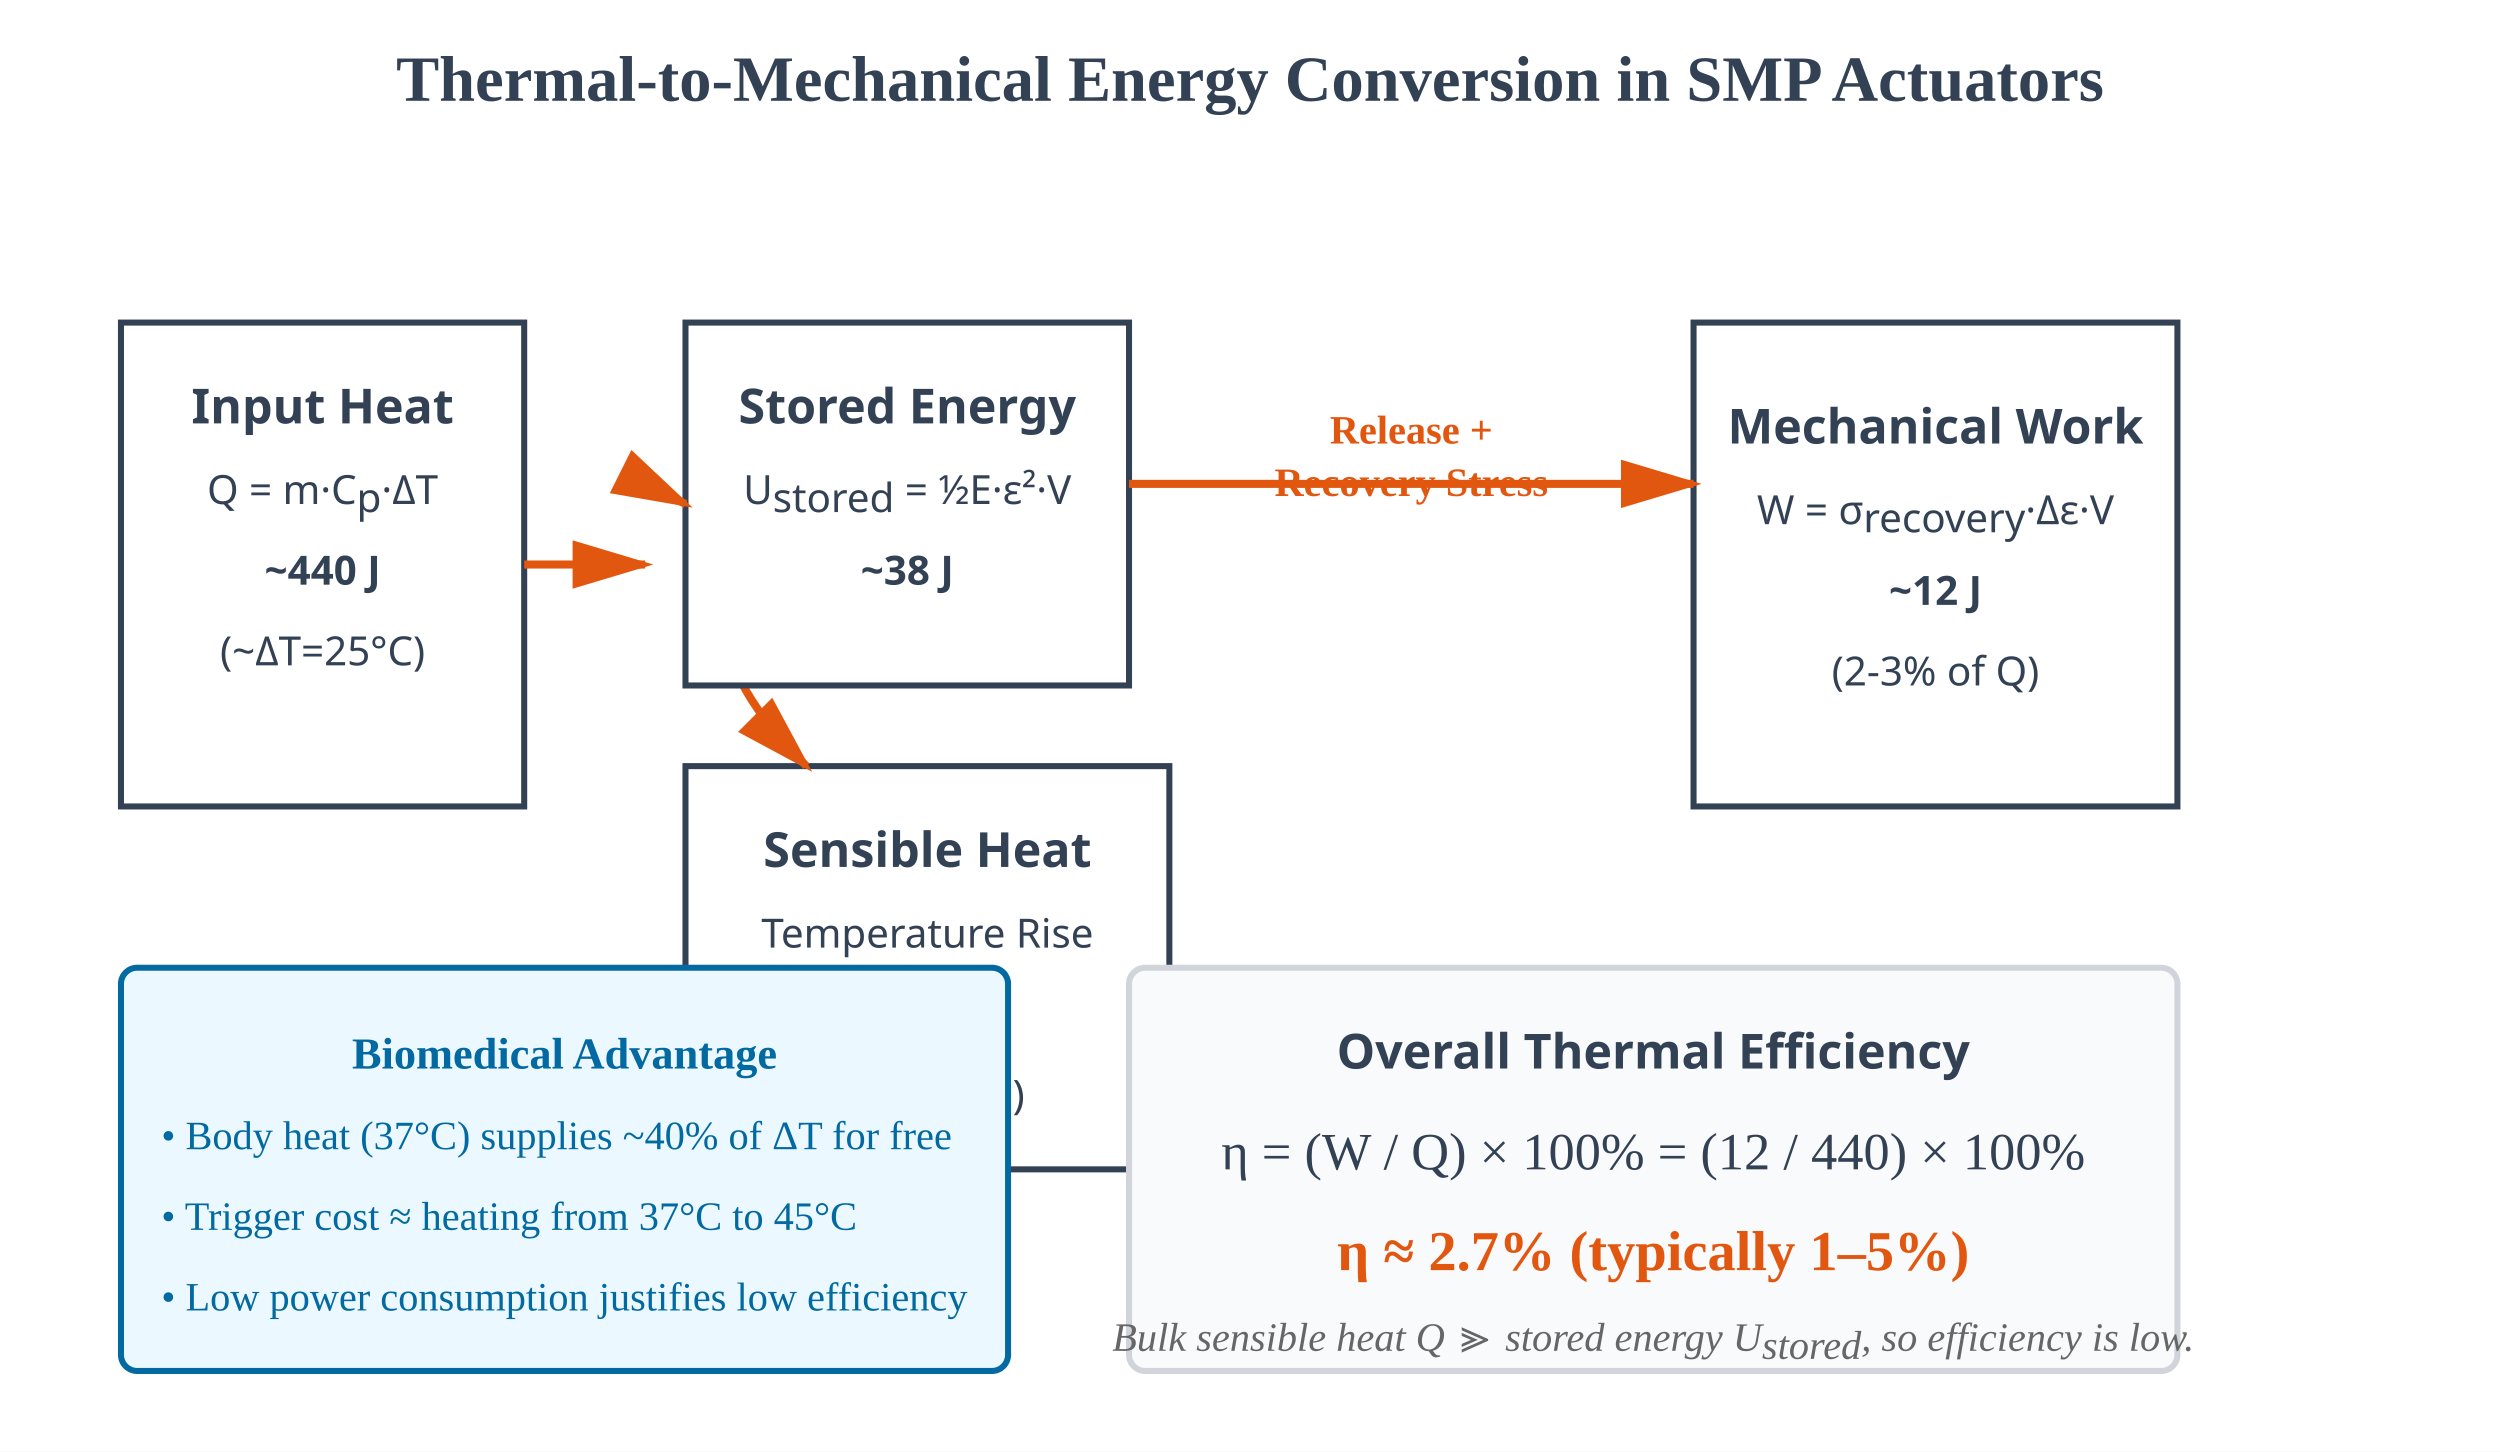
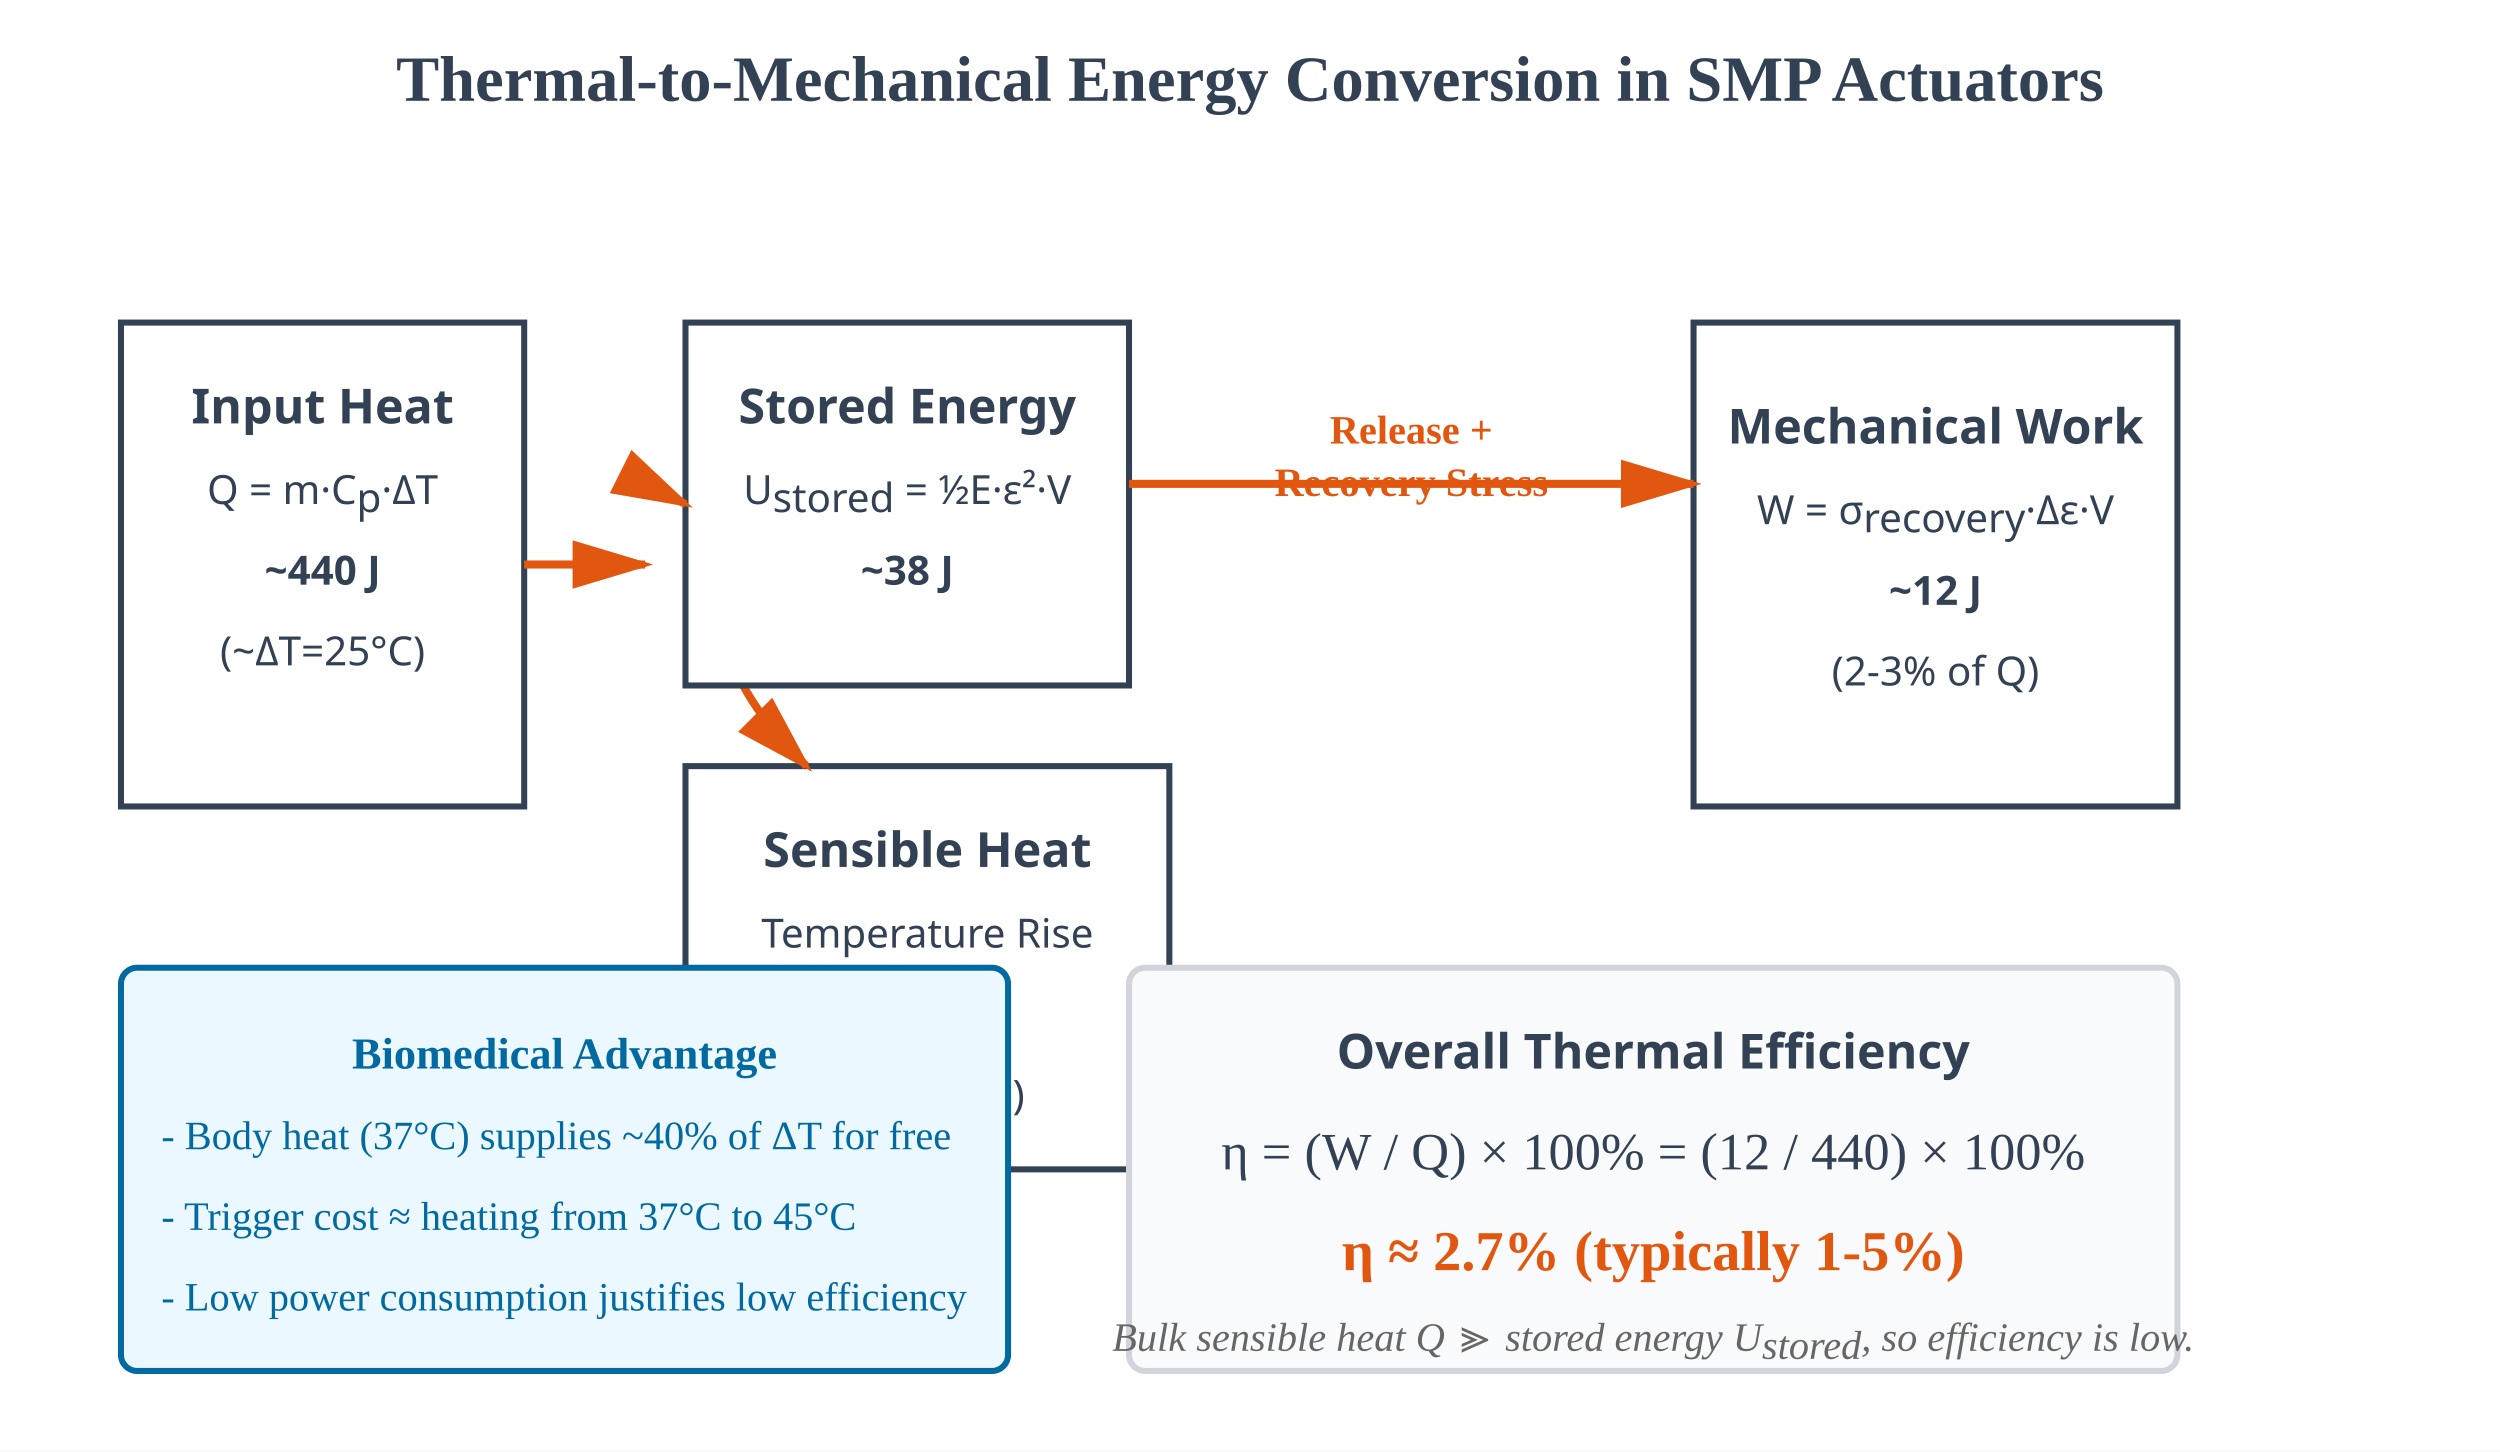
<svg xmlns="http://www.w3.org/2000/svg" viewBox="0 0 620 360">
  <defs>
    <style>
      .label { font-family: sans-serif; font-size: 12px; fill: #334155; font-weight: bold; }
      .label-small { font-family: sans-serif; font-size: 10px; fill: #334155; }
      .box { fill: white; stroke: #334155; stroke-width: 1.5; }
      .arrow { stroke: #E2570F; stroke-width: 2; fill: none; marker-end: url(#arrowhead); }
      .energy-box-q { fill: #1E40AF; opacity: 0.3; }
      .energy-box-w { fill: #E2570F; opacity: 0.4; }
      .energy-box-heat { fill: #D1D5DB; opacity: 0.3; }
    </style>
    <marker id="arrowhead" markerWidth="10" markerHeight="10" refX="9" refY="3" orient="auto">
      <polygon points="0 0, 10 3, 0 6" fill="#E2570F" />
    </marker>
  </defs>
  <rect width="620" height="360" fill="white" />
  <text x="310" y="25" font-size="16" font-weight="bold" text-anchor="middle" fill="#334155">
    Thermal-to-Mechanical Energy Conversion in SMP Actuators
  </text>
  <rect x="30" y="80" width="100" height="120" class="box" />
  <text x="80" y="105" text-anchor="middle" class="label">Input Heat</text>
  <text x="80" y="125" text-anchor="middle" class="label-small">Q = m·C<tspan baseline-shift="sub">p</tspan>·ΔT</text>
  <text x="80" y="145" text-anchor="middle" class="label-small" fill="#1E40AF" font-weight="bold">~440 J</text>
  <text x="80" y="165" text-anchor="middle" class="label-small" fill="#666">(~ΔT=25°C)</text>
  <path d="M 130 140 L 160 140" class="arrow" />
  <rect x="170" y="190" width="120" height="100" class="energy-box-heat" />
  <rect x="170" y="190" width="120" height="100" class="box" />
  <text x="230" y="215" text-anchor="middle" class="label">Sensible Heat</text>
  <text x="230" y="235" text-anchor="middle" class="label-small">Temperature Rise</text>
  <text x="230" y="255" text-anchor="middle" class="label-small" fill="#666" font-weight="bold">~400 J</text>
  <text x="230" y="275" text-anchor="middle" class="label-small">(90% of Q)</text>
  <path d="M 180 155 Q 180 170 200 190" class="arrow" />
  <rect x="170" y="80" width="110" height="90" class="box" />
  <text x="225" y="105" text-anchor="middle" class="label">Stored Energy</text>
  <text x="225" y="125" text-anchor="middle" class="label-small">U<tspan baseline-shift="sub">stored</tspan> = ½E·ε²·V</text>
  <text x="225" y="145" text-anchor="middle" class="label-small" fill="#1E40AF" font-weight="bold">~38 J</text>
  <path d="M 160 120 L 170 125" class="arrow" />
  <rect x="420" y="80" width="120" height="120" class="energy-box-w" />
  <rect x="420" y="80" width="120" height="120" class="box" />
  <text x="480" y="110" text-anchor="middle" class="label">Mechanical Work</text>
  <text x="480" y="130" text-anchor="middle" class="label-small">W = σ<tspan baseline-shift="sub">recovery</tspan>·Δε·V</text>
  <text x="480" y="150" text-anchor="middle" class="label-small" fill="#E2570F" font-weight="bold">~12 J</text>
  <text x="480" y="170" text-anchor="middle" class="label-small">(2-3% of Q)</text>
  <path d="M 280 120 L 420 120" class="arrow" />
  <text x="350" y="110" font-size="10" text-anchor="middle" fill="#E2570F" font-weight="bold">Release +</text>
  <text x="350" y="123" font-size="10" text-anchor="middle" fill="#E2570F" font-weight="bold">Recovery Stress</text>
  <rect x="280" y="240" width="260" height="100" fill="#F9FAFB" stroke="#D1D5DB" stroke-width="1.5" rx="4" />
  <text x="410" y="265" text-anchor="middle" class="label">Overall Thermal Efficiency</text>
  <text x="410" y="290" text-anchor="middle" font-size="13" fill="#334155">
    η = (W / Q) × 100% = (12 / 440) × 100%
  </text>
  <text x="410" y="315" text-anchor="middle" font-size="14" font-weight="bold" fill="#E2570F">
-     η ≈ 2.7% (typically 1–5%)
+     η ≈ 2.7% (typically 1-5%)
  </text>
  <text x="410" y="335" text-anchor="middle" font-size="10" fill="#666" font-style="italic">
    Bulk sensible heat Q ≫ stored energy U<tspan baseline-shift="sub">stored</tspan>, so efficiency is low.
  </text>
  <rect x="30" y="240" width="220" height="100" fill="#EBF8FF" stroke="#0369A1" stroke-width="1.5" rx="4" />
  <text x="140" y="265" text-anchor="middle" font-size="11" font-weight="bold" fill="#0369A1">Biomedical Advantage</text>
  <text x="40" y="285" font-size="10" fill="#0369A1">
-     • Body heat (37°C) supplies ~40% of ΔT for free
+     - Body heat (37°C) supplies ~40% of ΔT for free
  </text>
  <text x="40" y="305" font-size="10" fill="#0369A1">
-     • Trigger cost ≈ heating from 37°C to 45°C
+     - Trigger cost ≈ heating from 37°C to 45°C
  </text>
  <text x="40" y="325" font-size="10" fill="#0369A1">
-     • Low power consumption justifies low efficiency
+     - Low power consumption justifies low efficiency
  </text>
</svg>
